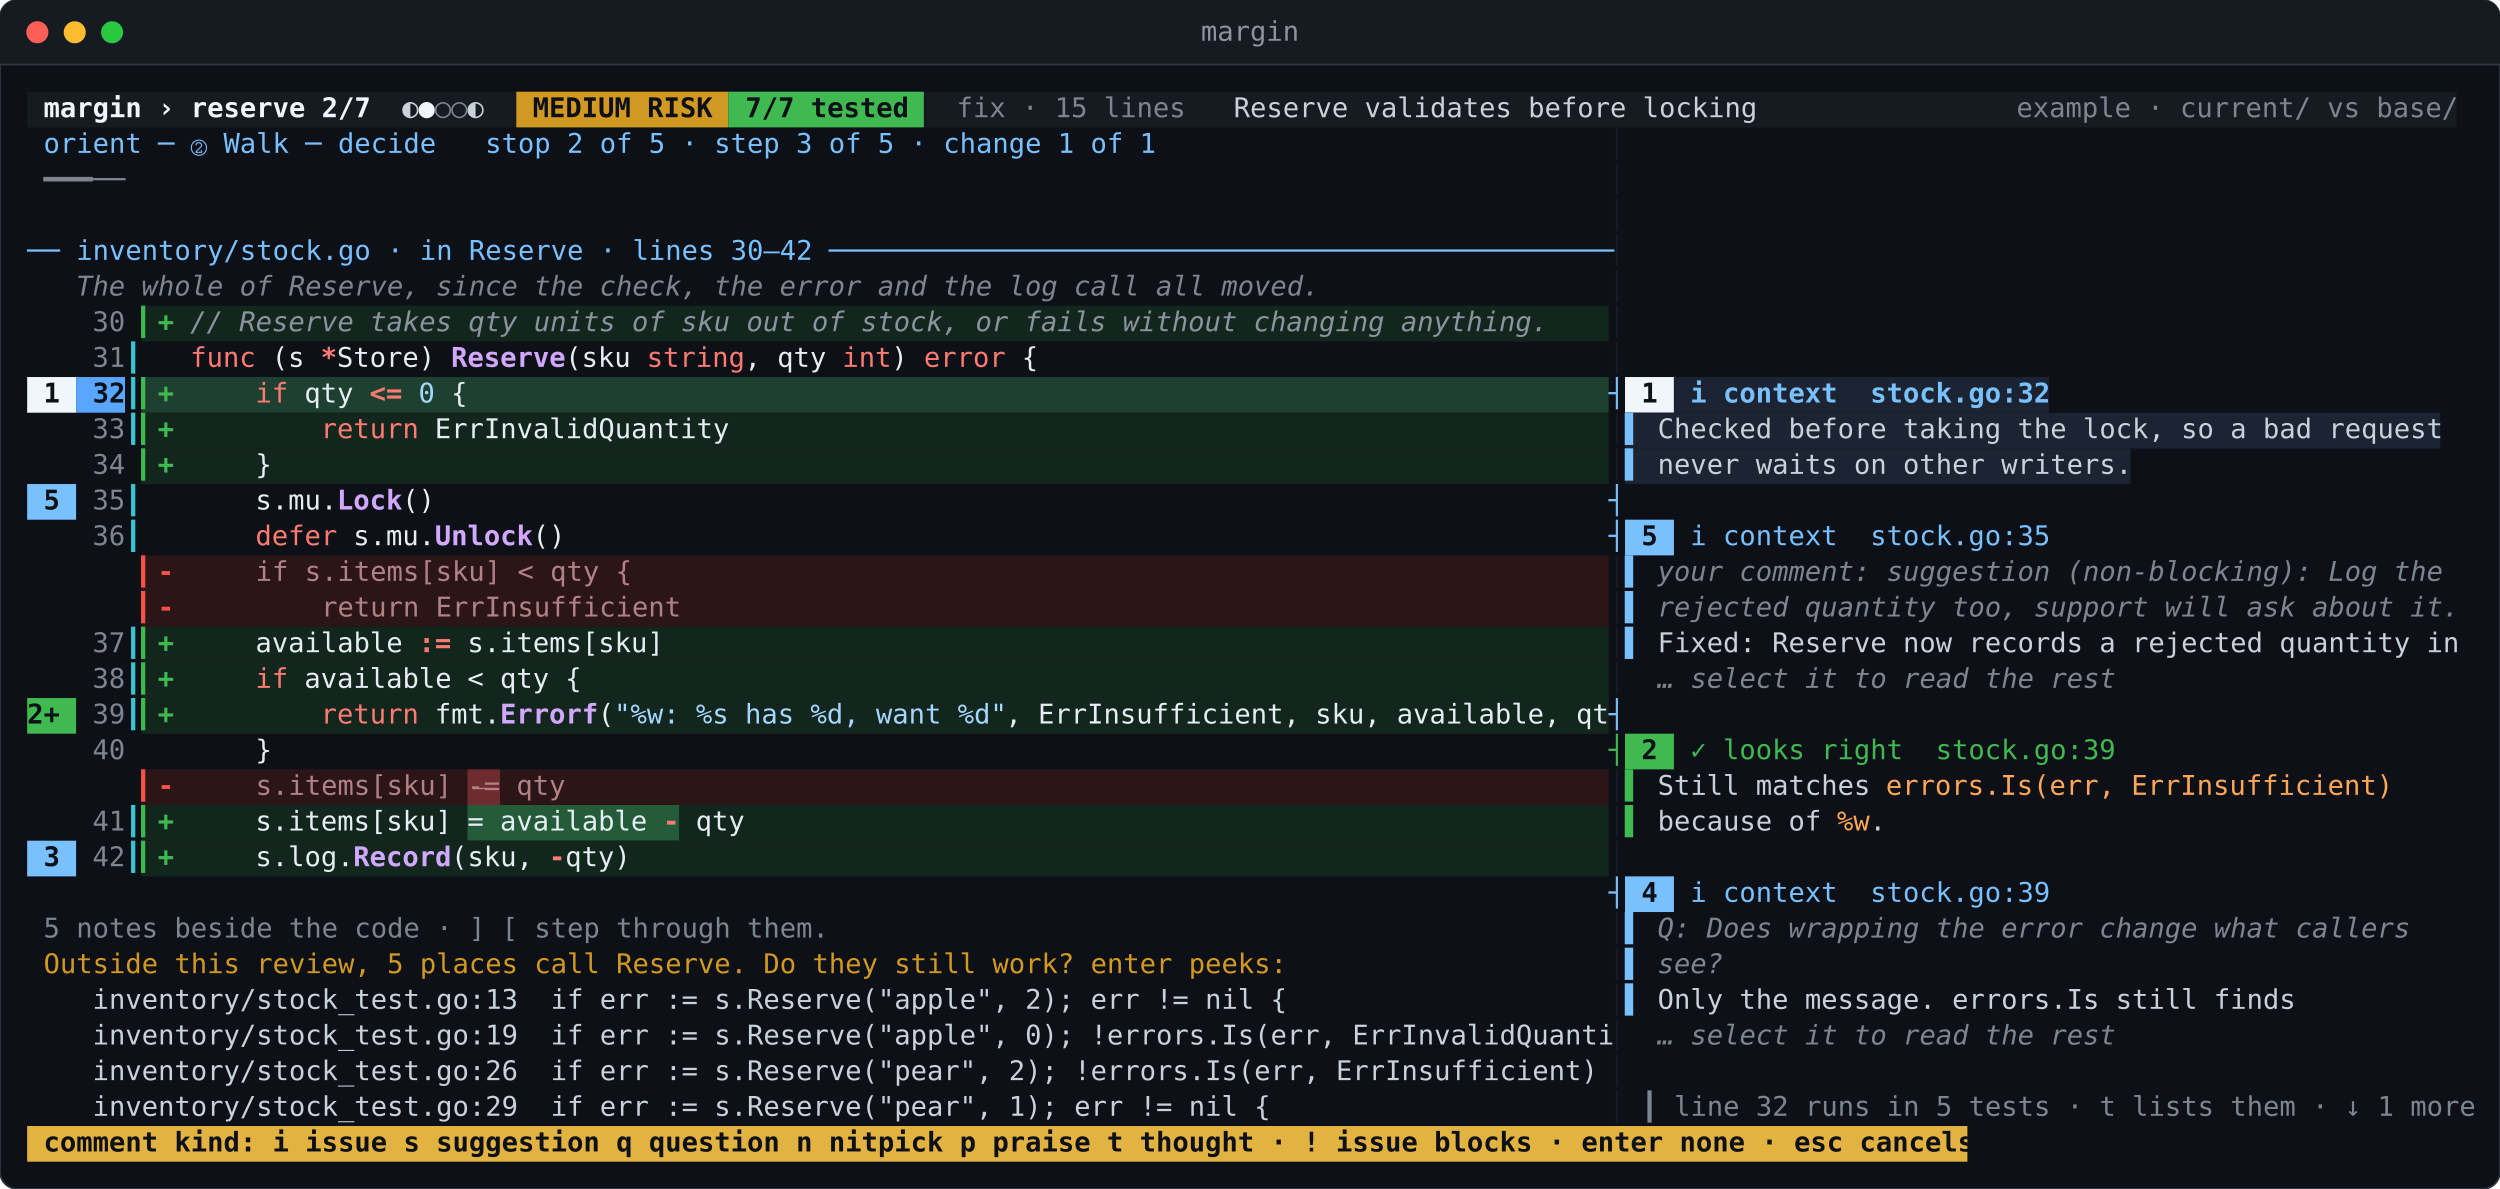
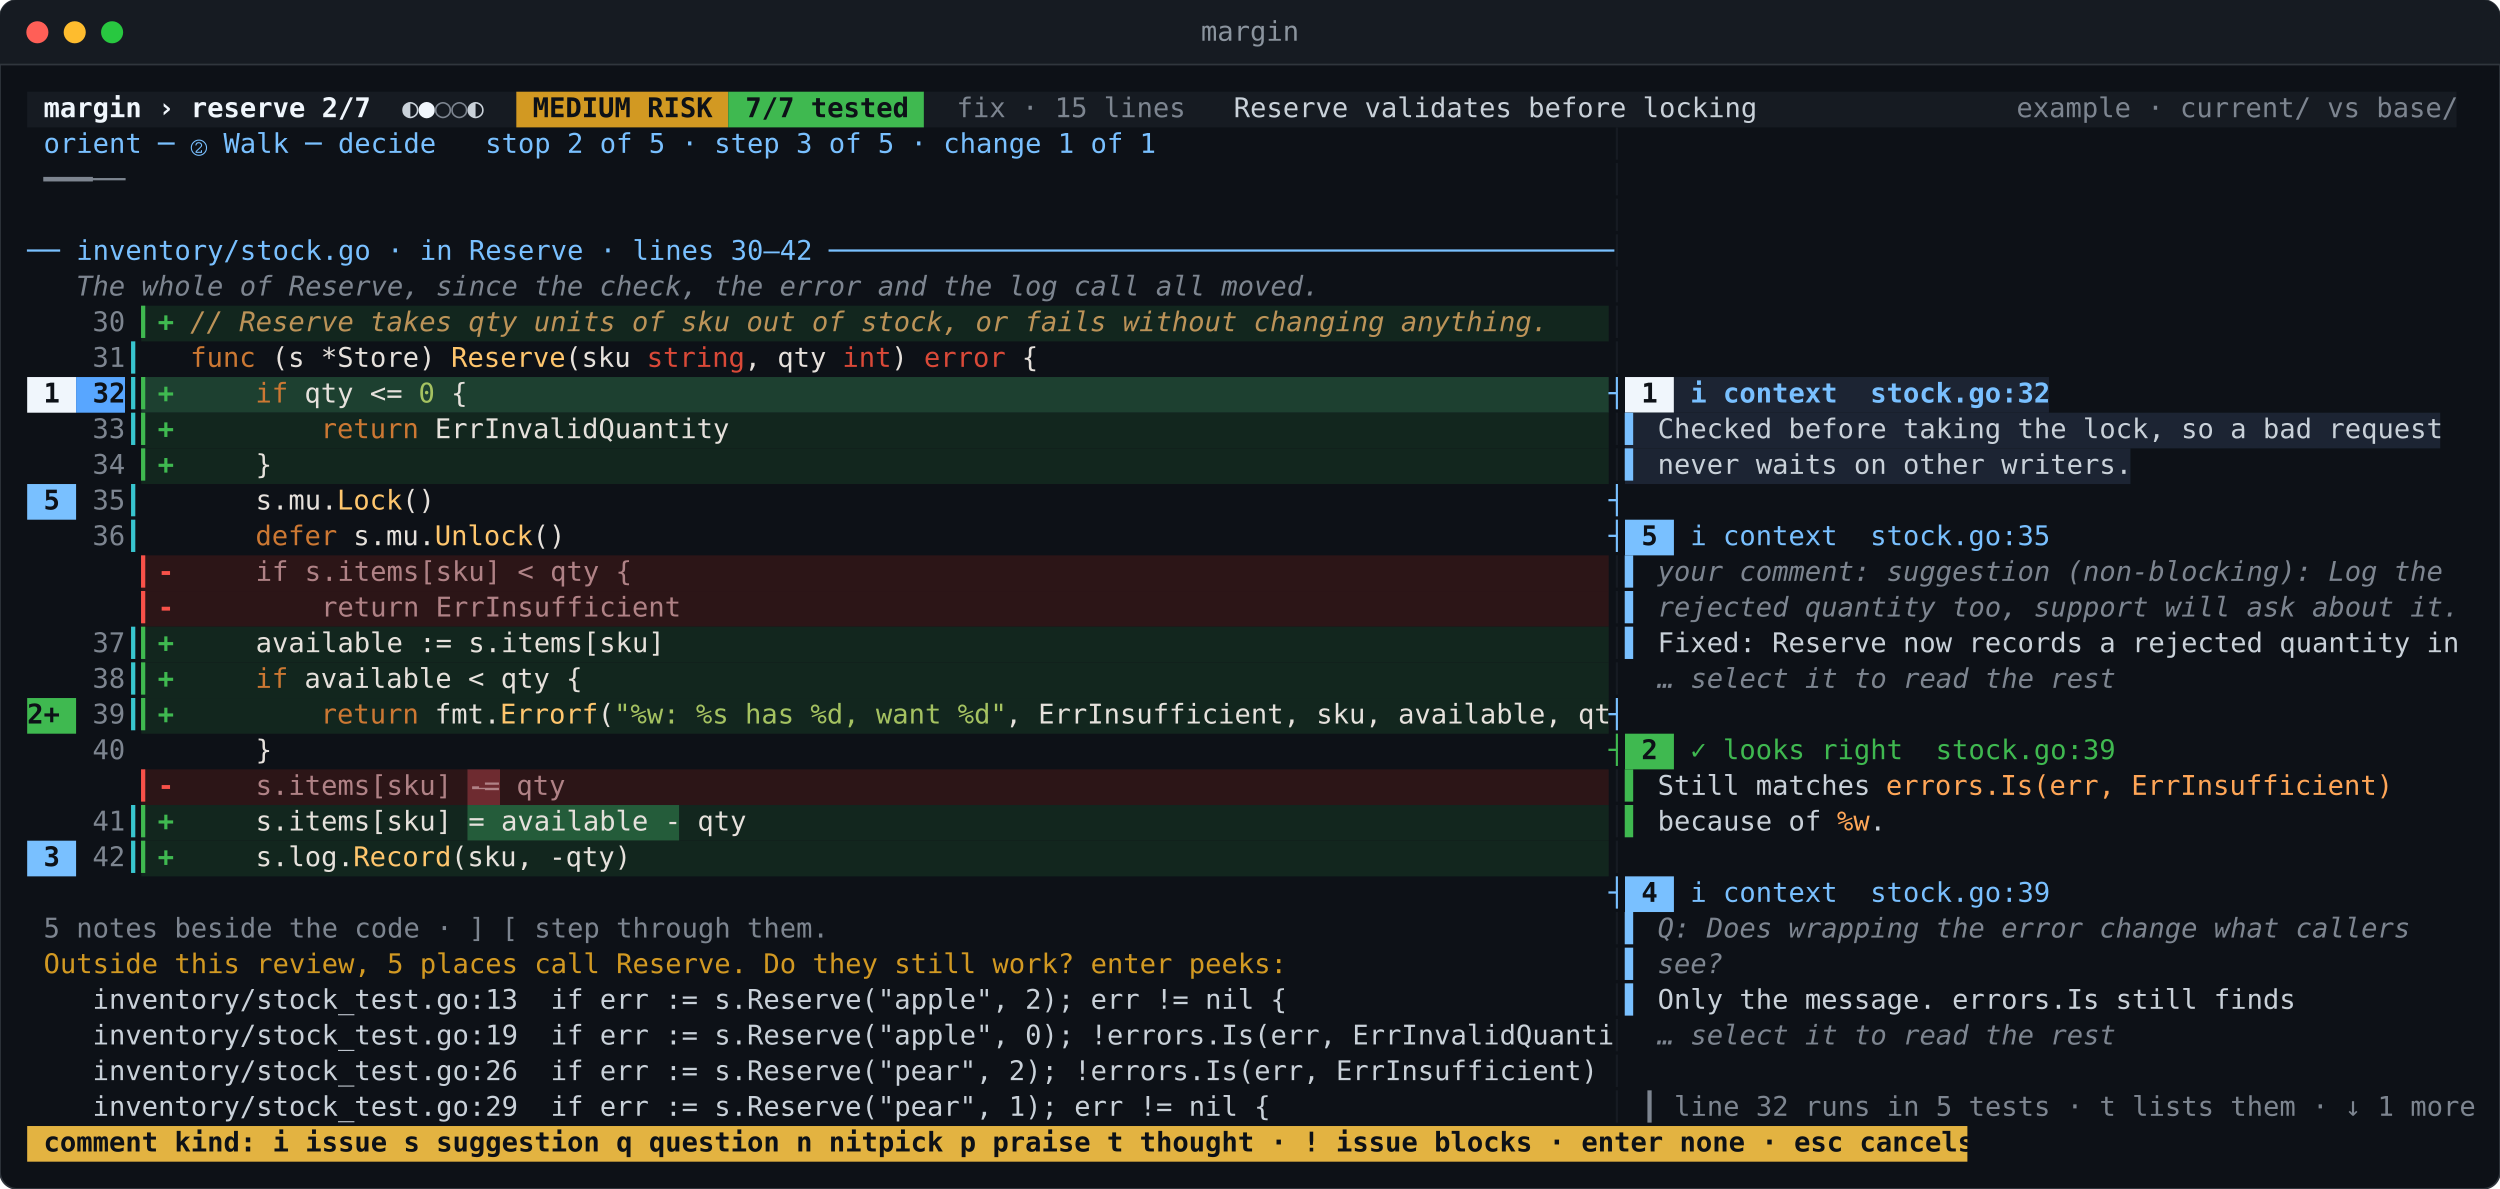
<svg xmlns="http://www.w3.org/2000/svg" xml:space="preserve" width="1472" height="700" viewBox="0 0 1472 700">
  <style>text{font-family:"JetBrains Mono","SF Mono",Menlo,Consolas,"DejaVu Sans Mono",monospace;font-size:16px;white-space:pre}</style>
  <rect width="1472" height="700" rx="10" fill="#0d1117" stroke="#30363d" />
  <rect width="1472" height="38" rx="10" fill="#161b22" />
  <rect y="28" width="1472" height="10" fill="#161b22" />
  <line x1="0" y1="38" x2="1472" y2="38" stroke="#30363d" />
  <circle cx="22" cy="19.0" r="6.5" fill="#ff5f57" />
  <circle cx="44" cy="19.0" r="6.5" fill="#febc2e" />
  <circle cx="66" cy="19.0" r="6.5" fill="#28c840" />
  <text x="736.0" y="24.0" text-anchor="middle" fill="#8b949e">margin</text>
  <rect x="16.0" y="54" width="288.0" height="21" fill="#161b22" />
  <rect x="304.0" y="54" width="124.8" height="21" fill="#d29922" />
  <rect x="428.8" y="54" width="115.2" height="21" fill="#3fb950" />
  <rect x="544.0" y="54" width="902.4" height="21" fill="#161b22" />
  <text x="16.0" y="69" textLength="220.8" lengthAdjust="spacingAndGlyphs" fill="#f0f6fc" font-weight="bold"> margin › reserve 2/7  </text>
  <text x="236.8" y="69" textLength="9.6" lengthAdjust="spacingAndGlyphs" fill="#c9d1d9">◐</text>
  <text x="246.4" y="69" textLength="9.6" lengthAdjust="spacingAndGlyphs" fill="#f0f6fc">●</text>
  <text x="256.0" y="69" textLength="19.2" lengthAdjust="spacingAndGlyphs" fill="#7d8590">○○</text>
  <text x="275.2" y="69" textLength="9.6" lengthAdjust="spacingAndGlyphs" fill="#c9d1d9">◐</text>
  <text x="304.0" y="69" textLength="240.0" lengthAdjust="spacingAndGlyphs" fill="#0d1117" font-weight="bold"> MEDIUM RISK  7/7 tested </text>
  <text x="553.6" y="69" textLength="172.8" lengthAdjust="spacingAndGlyphs" fill="#7d8590"> fix · 15 lines   </text>
  <text x="726.4" y="69" textLength="307.2" lengthAdjust="spacingAndGlyphs" fill="#c9d1d9">Reserve validates before locking</text>
  <text x="1168.0" y="69" textLength="278.4" lengthAdjust="spacingAndGlyphs" fill="#7d8590">  example · current/ vs base/</text>
  <text x="16.0" y="90" textLength="662.4" lengthAdjust="spacingAndGlyphs" fill="#79c0ff"> orient ─ ② Walk ─ decide   stop 2 of 5 · step 3 of 5 · change 1 of 1</text>
  <text x="947.2" y="90" textLength="9.6" lengthAdjust="spacingAndGlyphs" fill="#161b22">│</text>
  <text x="16.0" y="111" textLength="57.6" lengthAdjust="spacingAndGlyphs" fill="#7d8590"> ━━━──</text>
  <text x="947.2" y="111" textLength="9.6" lengthAdjust="spacingAndGlyphs" fill="#161b22">│</text>
  <text x="947.2" y="132" textLength="9.6" lengthAdjust="spacingAndGlyphs" fill="#161b22">│</text>
  <text x="16.0" y="153" textLength="931.2" lengthAdjust="spacingAndGlyphs" fill="#79c0ff">── inventory/stock.go · in Reserve · lines 30–42 ────────────────────────────────────────────────</text>
  <text x="947.2" y="153" textLength="9.6" lengthAdjust="spacingAndGlyphs" fill="#161b22">│</text>
  <text x="44.8" y="174" textLength="729.6" lengthAdjust="spacingAndGlyphs" fill="#7d8590" font-style="italic">The whole of Reserve, since the check, the error and the log call all moved.</text>
  <text x="947.2" y="174" textLength="9.6" lengthAdjust="spacingAndGlyphs" fill="#161b22">│</text>
  <rect x="83.2" y="180" width="864.0" height="21" fill="#12261e" />
  <text x="44.8" y="195" textLength="28.8" lengthAdjust="spacingAndGlyphs" fill="#7d8590"> 30</text>
  <text x="83.2" y="195" textLength="28.8" lengthAdjust="spacingAndGlyphs" fill="#3fb950" font-weight="bold">▎+ </text>
-   <text x="112.0" y="195" textLength="796.8" lengthAdjust="spacingAndGlyphs" fill="#8b939e" font-style="italic">// Reserve takes qty units of sku out of stock, or fails without changing anything.</text>
+   <text x="112.0" y="195" textLength="796.8" lengthAdjust="spacingAndGlyphs" fill="#bc9358" font-style="italic">// Reserve takes qty units of sku out of stock, or fails without changing anything.</text>
  <text x="947.2" y="195" textLength="9.6" lengthAdjust="spacingAndGlyphs" fill="#161b22">│</text>
  <text x="44.8" y="216" textLength="28.8" lengthAdjust="spacingAndGlyphs" fill="#7d8590"> 31</text>
  <text x="73.6" y="216" textLength="9.6" lengthAdjust="spacingAndGlyphs" fill="#38c5cf">┃</text>
-   <text x="112.0" y="216" textLength="38.4" lengthAdjust="spacingAndGlyphs" fill="#ff7b71">func</text>
-   <text x="160.0" y="216" textLength="19.2" lengthAdjust="spacingAndGlyphs" fill="#e6edf3">(s</text>
-   <text x="188.8" y="216" textLength="9.6" lengthAdjust="spacingAndGlyphs" fill="#ff7b71" font-weight="bold">*</text>
-   <text x="198.4" y="216" textLength="57.6" lengthAdjust="spacingAndGlyphs" fill="#e6edf3">Store)</text>
-   <text x="265.6" y="216" textLength="67.2" lengthAdjust="spacingAndGlyphs" fill="#d2a8ff" font-weight="bold">Reserve</text>
-   <text x="332.8" y="216" textLength="38.4" lengthAdjust="spacingAndGlyphs" fill="#e6edf3">(sku</text>
-   <text x="380.8" y="216" textLength="57.6" lengthAdjust="spacingAndGlyphs" fill="#ff7b71">string</text>
-   <text x="438.4" y="216" textLength="9.6" lengthAdjust="spacingAndGlyphs" fill="#e6edf3">,</text>
-   <text x="457.6" y="216" textLength="28.8" lengthAdjust="spacingAndGlyphs" fill="#e6edf3">qty</text>
-   <text x="496.0" y="216" textLength="28.8" lengthAdjust="spacingAndGlyphs" fill="#ff7b71">int</text>
-   <text x="524.8" y="216" textLength="9.6" lengthAdjust="spacingAndGlyphs" fill="#e6edf3">)</text>
-   <text x="544.0" y="216" textLength="48.0" lengthAdjust="spacingAndGlyphs" fill="#ff7b71">error</text>
-   <text x="601.6" y="216" textLength="9.6" lengthAdjust="spacingAndGlyphs" fill="#e6edf3">{</text>
+   <text x="112.0" y="216" textLength="38.4" lengthAdjust="spacingAndGlyphs" fill="#cc7833">func</text>
+   <text x="150.4" y="216" textLength="115.2" lengthAdjust="spacingAndGlyphs" fill="#e6e1dc"> (s *Store) </text>
+   <text x="265.6" y="216" textLength="67.2" lengthAdjust="spacingAndGlyphs" fill="#ffc66d">Reserve</text>
+   <text x="332.8" y="216" textLength="48.0" lengthAdjust="spacingAndGlyphs" fill="#e6e1dc">(sku </text>
+   <text x="380.8" y="216" textLength="57.6" lengthAdjust="spacingAndGlyphs" fill="#da4938">string</text>
+   <text x="438.4" y="216" textLength="57.6" lengthAdjust="spacingAndGlyphs" fill="#e6e1dc">, qty </text>
+   <text x="496.0" y="216" textLength="28.8" lengthAdjust="spacingAndGlyphs" fill="#da4938">int</text>
+   <text x="524.8" y="216" textLength="19.2" lengthAdjust="spacingAndGlyphs" fill="#e6e1dc">) </text>
+   <text x="544.0" y="216" textLength="48.0" lengthAdjust="spacingAndGlyphs" fill="#da4938">error</text>
+   <text x="592.0" y="216" textLength="19.2" lengthAdjust="spacingAndGlyphs" fill="#e6e1dc"> {</text>
  <text x="947.2" y="216" textLength="9.6" lengthAdjust="spacingAndGlyphs" fill="#161b22">│</text>
  <rect x="16.0" y="222" width="28.8" height="21" fill="#f0f6fc" />
  <rect x="44.8" y="222" width="28.8" height="21" fill="#58a6ff" />
  <rect x="83.2" y="222" width="864.0" height="21" fill="#1d4030" />
  <rect x="956.8" y="222" width="28.8" height="21" fill="#f0f6fc" />
  <rect x="985.6" y="222" width="220.8" height="21" fill="#1c2433" />
  <text x="16.0" y="237" textLength="57.6" lengthAdjust="spacingAndGlyphs" fill="#0d1117" font-weight="bold"> 1  32</text>
  <text x="73.6" y="237" textLength="9.6" lengthAdjust="spacingAndGlyphs" fill="#38c5cf">┃</text>
  <text x="83.2" y="237" textLength="28.8" lengthAdjust="spacingAndGlyphs" fill="#3fb950" font-weight="bold">▎+ </text>
-   <text x="150.4" y="237" textLength="19.2" lengthAdjust="spacingAndGlyphs" fill="#ff7b71">if</text>
-   <text x="179.2" y="237" textLength="28.8" lengthAdjust="spacingAndGlyphs" fill="#e6edf3">qty</text>
-   <text x="217.6" y="237" textLength="19.2" lengthAdjust="spacingAndGlyphs" fill="#ff7b71" font-weight="bold">&lt;=</text>
-   <text x="246.4" y="237" textLength="9.6" lengthAdjust="spacingAndGlyphs" fill="#a5d6ff">0</text>
-   <text x="265.6" y="237" textLength="9.6" lengthAdjust="spacingAndGlyphs" fill="#e6edf3">{</text>
+   <text x="150.4" y="237" textLength="19.2" lengthAdjust="spacingAndGlyphs" fill="#cc7833">if</text>
+   <text x="169.6" y="237" textLength="76.8" lengthAdjust="spacingAndGlyphs" fill="#e6e1dc"> qty &lt;= </text>
+   <text x="246.4" y="237" textLength="9.6" lengthAdjust="spacingAndGlyphs" fill="#a5c261">0</text>
+   <text x="256.0" y="237" textLength="19.2" lengthAdjust="spacingAndGlyphs" fill="#e6e1dc"> {</text>
  <text x="947.2" y="237" textLength="9.6" lengthAdjust="spacingAndGlyphs" fill="#79c0ff">┤</text>
  <text x="956.8" y="237" textLength="28.8" lengthAdjust="spacingAndGlyphs" fill="#0d1117" font-weight="bold"> 1 </text>
  <text x="985.6" y="237" textLength="220.8" lengthAdjust="spacingAndGlyphs" fill="#79c0ff" font-weight="bold"> i context  stock.go:32</text>
  <rect x="83.2" y="243" width="864.0" height="21" fill="#12261e" />
  <rect x="956.8" y="243" width="480.0" height="21" fill="#1c2433" />
  <text x="44.8" y="258" textLength="28.8" lengthAdjust="spacingAndGlyphs" fill="#7d8590"> 33</text>
  <text x="73.6" y="258" textLength="9.6" lengthAdjust="spacingAndGlyphs" fill="#38c5cf">┃</text>
  <text x="83.2" y="258" textLength="28.8" lengthAdjust="spacingAndGlyphs" fill="#3fb950" font-weight="bold">▎+ </text>
-   <text x="188.8" y="258" textLength="57.6" lengthAdjust="spacingAndGlyphs" fill="#ff7b71">return</text>
-   <text x="256.0" y="258" textLength="172.8" lengthAdjust="spacingAndGlyphs" fill="#e6edf3">ErrInvalidQuantity</text>
+   <text x="188.8" y="258" textLength="57.6" lengthAdjust="spacingAndGlyphs" fill="#cc7833">return</text>
+   <text x="246.4" y="258" textLength="182.4" lengthAdjust="spacingAndGlyphs" fill="#e6e1dc"> ErrInvalidQuantity</text>
  <text x="947.2" y="258" textLength="9.6" lengthAdjust="spacingAndGlyphs" fill="#161b22">│</text>
  <text x="956.8" y="258" textLength="19.2" lengthAdjust="spacingAndGlyphs" fill="#79c0ff">▌ </text>
  <text x="976.0" y="258" textLength="460.8" lengthAdjust="spacingAndGlyphs" fill="#c9d1d9">Checked before taking the lock, so a bad request</text>
  <rect x="83.2" y="264" width="864.0" height="21" fill="#12261e" />
  <rect x="956.8" y="264" width="297.6" height="21" fill="#1c2433" />
  <text x="44.8" y="279" textLength="28.8" lengthAdjust="spacingAndGlyphs" fill="#7d8590"> 34</text>
  <text x="83.2" y="279" textLength="28.8" lengthAdjust="spacingAndGlyphs" fill="#3fb950" font-weight="bold">▎+ </text>
-   <text x="150.4" y="279" textLength="9.6" lengthAdjust="spacingAndGlyphs" fill="#e6edf3">}</text>
+   <text x="112.0" y="279" textLength="48.0" lengthAdjust="spacingAndGlyphs" fill="#e6e1dc">    }</text>
  <text x="947.2" y="279" textLength="9.6" lengthAdjust="spacingAndGlyphs" fill="#161b22">│</text>
  <text x="956.8" y="279" textLength="19.2" lengthAdjust="spacingAndGlyphs" fill="#79c0ff">▌ </text>
  <text x="976.0" y="279" textLength="278.4" lengthAdjust="spacingAndGlyphs" fill="#c9d1d9">never waits on other writers.</text>
  <rect x="16.0" y="285" width="28.8" height="21" fill="#79c0ff" />
  <text x="16.0" y="300" textLength="28.8" lengthAdjust="spacingAndGlyphs" fill="#0d1117" font-weight="bold"> 5 </text>
  <text x="44.8" y="300" textLength="28.8" lengthAdjust="spacingAndGlyphs" fill="#7d8590"> 35</text>
  <text x="73.6" y="300" textLength="9.6" lengthAdjust="spacingAndGlyphs" fill="#38c5cf">┃</text>
-   <text x="150.4" y="300" textLength="48.0" lengthAdjust="spacingAndGlyphs" fill="#e6edf3">s.mu.</text>
-   <text x="198.4" y="300" textLength="38.4" lengthAdjust="spacingAndGlyphs" fill="#d2a8ff" font-weight="bold">Lock</text>
-   <text x="236.8" y="300" textLength="19.2" lengthAdjust="spacingAndGlyphs" fill="#e6edf3">()</text>
+   <text x="112.0" y="300" textLength="86.4" lengthAdjust="spacingAndGlyphs" fill="#e6e1dc">    s.mu.</text>
+   <text x="198.4" y="300" textLength="38.4" lengthAdjust="spacingAndGlyphs" fill="#ffc66d">Lock</text>
+   <text x="236.8" y="300" textLength="19.2" lengthAdjust="spacingAndGlyphs" fill="#e6e1dc">()</text>
  <text x="947.2" y="300" textLength="9.6" lengthAdjust="spacingAndGlyphs" fill="#79c0ff">┤</text>
  <rect x="956.8" y="306" width="28.8" height="21" fill="#79c0ff" />
  <text x="44.8" y="321" textLength="28.8" lengthAdjust="spacingAndGlyphs" fill="#7d8590"> 36</text>
  <text x="73.6" y="321" textLength="9.6" lengthAdjust="spacingAndGlyphs" fill="#38c5cf">┃</text>
-   <text x="150.4" y="321" textLength="48.0" lengthAdjust="spacingAndGlyphs" fill="#ff7b71">defer</text>
-   <text x="208.0" y="321" textLength="48.0" lengthAdjust="spacingAndGlyphs" fill="#e6edf3">s.mu.</text>
-   <text x="256.0" y="321" textLength="57.6" lengthAdjust="spacingAndGlyphs" fill="#d2a8ff" font-weight="bold">Unlock</text>
-   <text x="313.6" y="321" textLength="19.2" lengthAdjust="spacingAndGlyphs" fill="#e6edf3">()</text>
+   <text x="150.4" y="321" textLength="48.0" lengthAdjust="spacingAndGlyphs" fill="#cc7833">defer</text>
+   <text x="198.4" y="321" textLength="57.6" lengthAdjust="spacingAndGlyphs" fill="#e6e1dc"> s.mu.</text>
+   <text x="256.0" y="321" textLength="57.6" lengthAdjust="spacingAndGlyphs" fill="#ffc66d">Unlock</text>
+   <text x="313.6" y="321" textLength="19.2" lengthAdjust="spacingAndGlyphs" fill="#e6e1dc">()</text>
  <text x="947.2" y="321" textLength="9.6" lengthAdjust="spacingAndGlyphs" fill="#79c0ff">┤</text>
  <text x="956.8" y="321" textLength="28.8" lengthAdjust="spacingAndGlyphs" fill="#0d1117" font-weight="bold"> 5 </text>
  <text x="985.6" y="321" textLength="220.8" lengthAdjust="spacingAndGlyphs" fill="#79c0ff"> i context  stock.go:35</text>
  <rect x="83.2" y="327" width="864.0" height="21" fill="#2c1517" />
  <text x="83.2" y="342" textLength="28.8" lengthAdjust="spacingAndGlyphs" fill="#f85149" font-weight="bold">▎- </text>
  <text x="112.0" y="342" textLength="259.2" lengthAdjust="spacingAndGlyphs" fill="#b08286">    if s.items[sku] &lt; qty {</text>
  <text x="947.2" y="342" textLength="9.6" lengthAdjust="spacingAndGlyphs" fill="#161b22">│</text>
  <text x="956.8" y="342" textLength="19.2" lengthAdjust="spacingAndGlyphs" fill="#79c0ff">▌ </text>
  <text x="976.0" y="342" textLength="460.8" lengthAdjust="spacingAndGlyphs" fill="#7d8590" font-style="italic">your comment: suggestion (non-blocking): Log the</text>
  <rect x="83.2" y="348" width="864.0" height="21" fill="#2c1517" />
  <text x="83.2" y="363" textLength="28.8" lengthAdjust="spacingAndGlyphs" fill="#f85149" font-weight="bold">▎- </text>
  <text x="112.0" y="363" textLength="288.0" lengthAdjust="spacingAndGlyphs" fill="#b08286">        return ErrInsufficient</text>
  <text x="947.2" y="363" textLength="9.6" lengthAdjust="spacingAndGlyphs" fill="#161b22">│</text>
  <text x="956.8" y="363" textLength="19.2" lengthAdjust="spacingAndGlyphs" fill="#79c0ff">▌ </text>
  <text x="976.0" y="363" textLength="470.4" lengthAdjust="spacingAndGlyphs" fill="#7d8590" font-style="italic">rejected quantity too, support will ask about it.</text>
  <rect x="83.2" y="369" width="864.0" height="21" fill="#12261e" />
  <text x="44.8" y="384" textLength="28.8" lengthAdjust="spacingAndGlyphs" fill="#7d8590"> 37</text>
  <text x="73.6" y="384" textLength="9.6" lengthAdjust="spacingAndGlyphs" fill="#38c5cf">┃</text>
  <text x="83.2" y="384" textLength="28.8" lengthAdjust="spacingAndGlyphs" fill="#3fb950" font-weight="bold">▎+ </text>
-   <text x="150.4" y="384" textLength="86.4" lengthAdjust="spacingAndGlyphs" fill="#e6edf3">available</text>
-   <text x="246.4" y="384" textLength="19.2" lengthAdjust="spacingAndGlyphs" fill="#ff7b71" font-weight="bold">:=</text>
-   <text x="275.2" y="384" textLength="115.2" lengthAdjust="spacingAndGlyphs" fill="#e6edf3">s.items[sku]</text>
+   <text x="112.0" y="384" textLength="278.4" lengthAdjust="spacingAndGlyphs" fill="#e6e1dc">    available := s.items[sku]</text>
  <text x="947.2" y="384" textLength="9.6" lengthAdjust="spacingAndGlyphs" fill="#161b22">│</text>
  <text x="956.8" y="384" textLength="19.2" lengthAdjust="spacingAndGlyphs" fill="#79c0ff">▌ </text>
  <text x="976.0" y="384" textLength="470.4" lengthAdjust="spacingAndGlyphs" fill="#c9d1d9">Fixed: Reserve now records a rejected quantity in</text>
  <rect x="83.2" y="390" width="864.0" height="21" fill="#12261e" />
  <text x="44.8" y="405" textLength="28.8" lengthAdjust="spacingAndGlyphs" fill="#7d8590"> 38</text>
  <text x="73.6" y="405" textLength="9.6" lengthAdjust="spacingAndGlyphs" fill="#38c5cf">┃</text>
  <text x="83.2" y="405" textLength="28.8" lengthAdjust="spacingAndGlyphs" fill="#3fb950" font-weight="bold">▎+ </text>
-   <text x="150.4" y="405" textLength="19.2" lengthAdjust="spacingAndGlyphs" fill="#ff7b71">if</text>
-   <text x="179.2" y="405" textLength="86.4" lengthAdjust="spacingAndGlyphs" fill="#e6edf3">available</text>
-   <text x="275.2" y="405" textLength="9.6" lengthAdjust="spacingAndGlyphs" fill="#e6edf3">&lt;</text>
-   <text x="294.4" y="405" textLength="28.8" lengthAdjust="spacingAndGlyphs" fill="#e6edf3">qty</text>
-   <text x="332.8" y="405" textLength="9.6" lengthAdjust="spacingAndGlyphs" fill="#e6edf3">{</text>
+   <text x="150.4" y="405" textLength="19.2" lengthAdjust="spacingAndGlyphs" fill="#cc7833">if</text>
+   <text x="169.6" y="405" textLength="172.8" lengthAdjust="spacingAndGlyphs" fill="#e6e1dc"> available &lt; qty {</text>
  <text x="947.2" y="405" textLength="9.6" lengthAdjust="spacingAndGlyphs" fill="#161b22">│</text>
  <text x="956.8" y="405" textLength="288.0" lengthAdjust="spacingAndGlyphs" fill="#7d8590" font-style="italic">  … select it to read the rest</text>
  <rect x="16.0" y="411" width="28.8" height="21" fill="#3fb950" />
  <rect x="83.2" y="411" width="864.0" height="21" fill="#12261e" />
  <text x="16.0" y="426" textLength="28.8" lengthAdjust="spacingAndGlyphs" fill="#0d1117" font-weight="bold">2+ </text>
  <text x="44.8" y="426" textLength="28.8" lengthAdjust="spacingAndGlyphs" fill="#7d8590"> 39</text>
  <text x="73.6" y="426" textLength="9.6" lengthAdjust="spacingAndGlyphs" fill="#38c5cf">┃</text>
  <text x="83.2" y="426" textLength="28.8" lengthAdjust="spacingAndGlyphs" fill="#3fb950" font-weight="bold">▎+ </text>
-   <text x="188.8" y="426" textLength="57.6" lengthAdjust="spacingAndGlyphs" fill="#ff7b71">return</text>
-   <text x="256.0" y="426" textLength="38.4" lengthAdjust="spacingAndGlyphs" fill="#e6edf3">fmt.</text>
-   <text x="294.4" y="426" textLength="57.6" lengthAdjust="spacingAndGlyphs" fill="#d2a8ff" font-weight="bold">Errorf</text>
-   <text x="352.0" y="426" textLength="9.6" lengthAdjust="spacingAndGlyphs" fill="#e6edf3">(</text>
-   <text x="361.6" y="426" textLength="230.4" lengthAdjust="spacingAndGlyphs" fill="#a5d6ff">"%w: %s has %d, want %d"</text>
-   <text x="592.0" y="426" textLength="9.6" lengthAdjust="spacingAndGlyphs" fill="#e6edf3">,</text>
-   <text x="611.2" y="426" textLength="153.6" lengthAdjust="spacingAndGlyphs" fill="#e6edf3">ErrInsufficient,</text>
-   <text x="774.4" y="426" textLength="38.4" lengthAdjust="spacingAndGlyphs" fill="#e6edf3">sku,</text>
-   <text x="822.4" y="426" textLength="96.0" lengthAdjust="spacingAndGlyphs" fill="#e6edf3">available,</text>
-   <text x="928.0" y="426" textLength="19.2" lengthAdjust="spacingAndGlyphs" fill="#e6edf3">qt</text>
+   <text x="188.8" y="426" textLength="57.6" lengthAdjust="spacingAndGlyphs" fill="#cc7833">return</text>
+   <text x="246.4" y="426" textLength="48.0" lengthAdjust="spacingAndGlyphs" fill="#e6e1dc"> fmt.</text>
+   <text x="294.4" y="426" textLength="57.6" lengthAdjust="spacingAndGlyphs" fill="#ffc66d">Errorf</text>
+   <text x="352.0" y="426" textLength="9.6" lengthAdjust="spacingAndGlyphs" fill="#e6e1dc">(</text>
+   <text x="361.6" y="426" textLength="230.4" lengthAdjust="spacingAndGlyphs" fill="#a5c261">"%w: %s has %d, want %d"</text>
+   <text x="592.0" y="426" textLength="355.2" lengthAdjust="spacingAndGlyphs" fill="#e6e1dc">, ErrInsufficient, sku, available, qt</text>
  <text x="947.2" y="426" textLength="9.6" lengthAdjust="spacingAndGlyphs" fill="#79c0ff">┤</text>
  <rect x="956.8" y="432" width="28.8" height="21" fill="#3fb950" />
  <text x="44.8" y="447" textLength="28.8" lengthAdjust="spacingAndGlyphs" fill="#7d8590"> 40</text>
-   <text x="150.4" y="447" textLength="9.6" lengthAdjust="spacingAndGlyphs" fill="#e6edf3">}</text>
+   <text x="112.0" y="447" textLength="48.0" lengthAdjust="spacingAndGlyphs" fill="#e6e1dc">    }</text>
  <text x="947.2" y="447" textLength="9.6" lengthAdjust="spacingAndGlyphs" fill="#3fb950">┤</text>
  <text x="956.8" y="447" textLength="28.8" lengthAdjust="spacingAndGlyphs" fill="#0d1117" font-weight="bold"> 2 </text>
  <text x="985.6" y="447" textLength="259.2" lengthAdjust="spacingAndGlyphs" fill="#3fb950"> ✓ looks right  stock.go:39</text>
  <rect x="83.2" y="453" width="192.0" height="21" fill="#2c1517" />
  <rect x="275.2" y="453" width="19.2" height="21" fill="#6e2b30" />
  <rect x="294.4" y="453" width="652.8" height="21" fill="#2c1517" />
  <text x="83.2" y="468" textLength="28.8" lengthAdjust="spacingAndGlyphs" fill="#f85149" font-weight="bold">▎- </text>
  <text x="112.0" y="468" textLength="163.2" lengthAdjust="spacingAndGlyphs" fill="#b08286">    s.items[sku] </text>
  <text x="275.2" y="468" textLength="19.2" lengthAdjust="spacingAndGlyphs" fill="#b08286" text-decoration="line-through">-=</text>
  <text x="294.4" y="468" textLength="38.4" lengthAdjust="spacingAndGlyphs" fill="#b08286"> qty</text>
  <text x="947.2" y="468" textLength="9.6" lengthAdjust="spacingAndGlyphs" fill="#161b22">│</text>
  <text x="956.8" y="468" textLength="19.2" lengthAdjust="spacingAndGlyphs" fill="#3fb950">▌ </text>
  <text x="976.0" y="468" textLength="134.4" lengthAdjust="spacingAndGlyphs" fill="#c9d1d9">Still matches </text>
  <text x="1110.4" y="468" textLength="297.6" lengthAdjust="spacingAndGlyphs" fill="#ffa657">errors.Is(err, ErrInsufficient)</text>
  <rect x="83.2" y="474" width="192.0" height="21" fill="#12261e" />
  <rect x="275.2" y="474" width="124.8" height="21" fill="#245c3a" />
  <rect x="400.0" y="474" width="547.2" height="21" fill="#12261e" />
  <text x="44.8" y="489" textLength="28.8" lengthAdjust="spacingAndGlyphs" fill="#7d8590"> 41</text>
  <text x="73.6" y="489" textLength="9.6" lengthAdjust="spacingAndGlyphs" fill="#38c5cf">┃</text>
  <text x="83.2" y="489" textLength="28.8" lengthAdjust="spacingAndGlyphs" fill="#3fb950" font-weight="bold">▎+ </text>
-   <text x="150.4" y="489" textLength="115.2" lengthAdjust="spacingAndGlyphs" fill="#e6edf3">s.items[sku]</text>
-   <text x="275.2" y="489" textLength="9.6" lengthAdjust="spacingAndGlyphs" fill="#e6edf3">=</text>
-   <text x="294.4" y="489" textLength="86.4" lengthAdjust="spacingAndGlyphs" fill="#e6edf3">available</text>
-   <text x="390.4" y="489" textLength="9.6" lengthAdjust="spacingAndGlyphs" fill="#ff7b71" font-weight="bold">-</text>
-   <text x="409.6" y="489" textLength="28.8" lengthAdjust="spacingAndGlyphs" fill="#e6edf3">qty</text>
+   <text x="112.0" y="489" textLength="326.4" lengthAdjust="spacingAndGlyphs" fill="#e6e1dc">    s.items[sku] = available - qty</text>
  <text x="947.2" y="489" textLength="9.6" lengthAdjust="spacingAndGlyphs" fill="#161b22">│</text>
  <text x="956.8" y="489" textLength="19.2" lengthAdjust="spacingAndGlyphs" fill="#3fb950">▌ </text>
  <text x="976.0" y="489" textLength="105.6" lengthAdjust="spacingAndGlyphs" fill="#c9d1d9">because of </text>
  <text x="1081.6" y="489" textLength="19.2" lengthAdjust="spacingAndGlyphs" fill="#ffa657">%w</text>
  <text x="1100.8" y="489" textLength="9.6" lengthAdjust="spacingAndGlyphs" fill="#c9d1d9">.</text>
  <rect x="16.0" y="495" width="28.8" height="21" fill="#79c0ff" />
  <rect x="83.2" y="495" width="864.0" height="21" fill="#12261e" />
  <text x="16.0" y="510" textLength="28.8" lengthAdjust="spacingAndGlyphs" fill="#0d1117" font-weight="bold"> 3 </text>
  <text x="44.8" y="510" textLength="28.8" lengthAdjust="spacingAndGlyphs" fill="#7d8590"> 42</text>
  <text x="73.6" y="510" textLength="9.6" lengthAdjust="spacingAndGlyphs" fill="#38c5cf">┃</text>
  <text x="83.2" y="510" textLength="28.8" lengthAdjust="spacingAndGlyphs" fill="#3fb950" font-weight="bold">▎+ </text>
-   <text x="150.4" y="510" textLength="57.6" lengthAdjust="spacingAndGlyphs" fill="#e6edf3">s.log.</text>
-   <text x="208.0" y="510" textLength="57.6" lengthAdjust="spacingAndGlyphs" fill="#d2a8ff" font-weight="bold">Record</text>
-   <text x="265.6" y="510" textLength="48.0" lengthAdjust="spacingAndGlyphs" fill="#e6edf3">(sku,</text>
-   <text x="323.2" y="510" textLength="9.6" lengthAdjust="spacingAndGlyphs" fill="#ff7b71" font-weight="bold">-</text>
-   <text x="332.8" y="510" textLength="38.4" lengthAdjust="spacingAndGlyphs" fill="#e6edf3">qty)</text>
+   <text x="112.0" y="510" textLength="96.0" lengthAdjust="spacingAndGlyphs" fill="#e6e1dc">    s.log.</text>
+   <text x="208.0" y="510" textLength="57.6" lengthAdjust="spacingAndGlyphs" fill="#ffc66d">Record</text>
+   <text x="265.6" y="510" textLength="105.6" lengthAdjust="spacingAndGlyphs" fill="#e6e1dc">(sku, -qty)</text>
  <text x="947.2" y="510" textLength="9.6" lengthAdjust="spacingAndGlyphs" fill="#161b22">│</text>
  <rect x="956.8" y="516" width="28.8" height="21" fill="#79c0ff" />
  <text x="947.2" y="531" textLength="9.6" lengthAdjust="spacingAndGlyphs" fill="#79c0ff">┤</text>
  <text x="956.8" y="531" textLength="28.8" lengthAdjust="spacingAndGlyphs" fill="#0d1117" font-weight="bold"> 4 </text>
  <text x="985.6" y="531" textLength="220.8" lengthAdjust="spacingAndGlyphs" fill="#79c0ff"> i context  stock.go:39</text>
  <text x="16.0" y="552" textLength="470.4" lengthAdjust="spacingAndGlyphs" fill="#7d8590"> 5 notes beside the code · ] [ step through them.</text>
  <text x="947.2" y="552" textLength="9.6" lengthAdjust="spacingAndGlyphs" fill="#161b22">│</text>
  <text x="956.8" y="552" textLength="19.2" lengthAdjust="spacingAndGlyphs" fill="#79c0ff">▌ </text>
  <text x="976.0" y="552" textLength="441.6" lengthAdjust="spacingAndGlyphs" fill="#7d8590" font-style="italic">Q: Does wrapping the error change what callers</text>
  <text x="16.0" y="573" textLength="739.2" lengthAdjust="spacingAndGlyphs" fill="#d29922"> Outside this review, 5 places call Reserve. Do they still work? enter peeks:</text>
  <text x="947.2" y="573" textLength="9.6" lengthAdjust="spacingAndGlyphs" fill="#161b22">│</text>
  <text x="956.8" y="573" textLength="19.2" lengthAdjust="spacingAndGlyphs" fill="#79c0ff">▌ </text>
  <text x="976.0" y="573" textLength="38.4" lengthAdjust="spacingAndGlyphs" fill="#7d8590" font-style="italic">see?</text>
  <text x="16.0" y="594" textLength="739.2" lengthAdjust="spacingAndGlyphs" fill="#c9d1d9">    inventory/stock_test.go:13  if err := s.Reserve("apple", 2); err != nil {</text>
  <text x="947.2" y="594" textLength="9.6" lengthAdjust="spacingAndGlyphs" fill="#161b22">│</text>
  <text x="956.8" y="594" textLength="19.2" lengthAdjust="spacingAndGlyphs" fill="#79c0ff">▌ </text>
  <text x="976.0" y="594" textLength="374.4" lengthAdjust="spacingAndGlyphs" fill="#c9d1d9">Only the message. errors.Is still finds</text>
  <text x="16.0" y="615" textLength="931.2" lengthAdjust="spacingAndGlyphs" fill="#c9d1d9">    inventory/stock_test.go:19  if err := s.Reserve("apple", 0); !errors.Is(err, ErrInvalidQuanti</text>
  <text x="947.2" y="615" textLength="9.6" lengthAdjust="spacingAndGlyphs" fill="#161b22">│</text>
  <text x="956.8" y="615" textLength="288.0" lengthAdjust="spacingAndGlyphs" fill="#7d8590" font-style="italic">  … select it to read the rest</text>
  <text x="16.0" y="636" textLength="931.2" lengthAdjust="spacingAndGlyphs" fill="#c9d1d9">    inventory/stock_test.go:26  if err := s.Reserve("pear", 2); !errors.Is(err, ErrInsufficient) </text>
  <text x="947.2" y="636" textLength="9.6" lengthAdjust="spacingAndGlyphs" fill="#161b22">│</text>
  <text x="16.0" y="657" textLength="729.6" lengthAdjust="spacingAndGlyphs" fill="#c9d1d9">    inventory/stock_test.go:29  if err := s.Reserve("pear", 1); err != nil {</text>
  <text x="947.2" y="657" textLength="9.6" lengthAdjust="spacingAndGlyphs" fill="#161b22">│</text>
  <text x="956.8" y="657" textLength="499.2" lengthAdjust="spacingAndGlyphs" fill="#7d8590"> ┃ line 32 runs in 5 tests · t lists them · ↓ 1 more</text>
  <rect x="16.0" y="663" width="1142.4" height="21" fill="#e3b341" />
  <text x="16.0" y="678" textLength="1142.4" lengthAdjust="spacingAndGlyphs" fill="#0d1117" font-weight="bold"> comment kind: i issue s suggestion q question n nitpick p praise t thought · ! issue blocks · enter none · esc cancels</text>
</svg>
